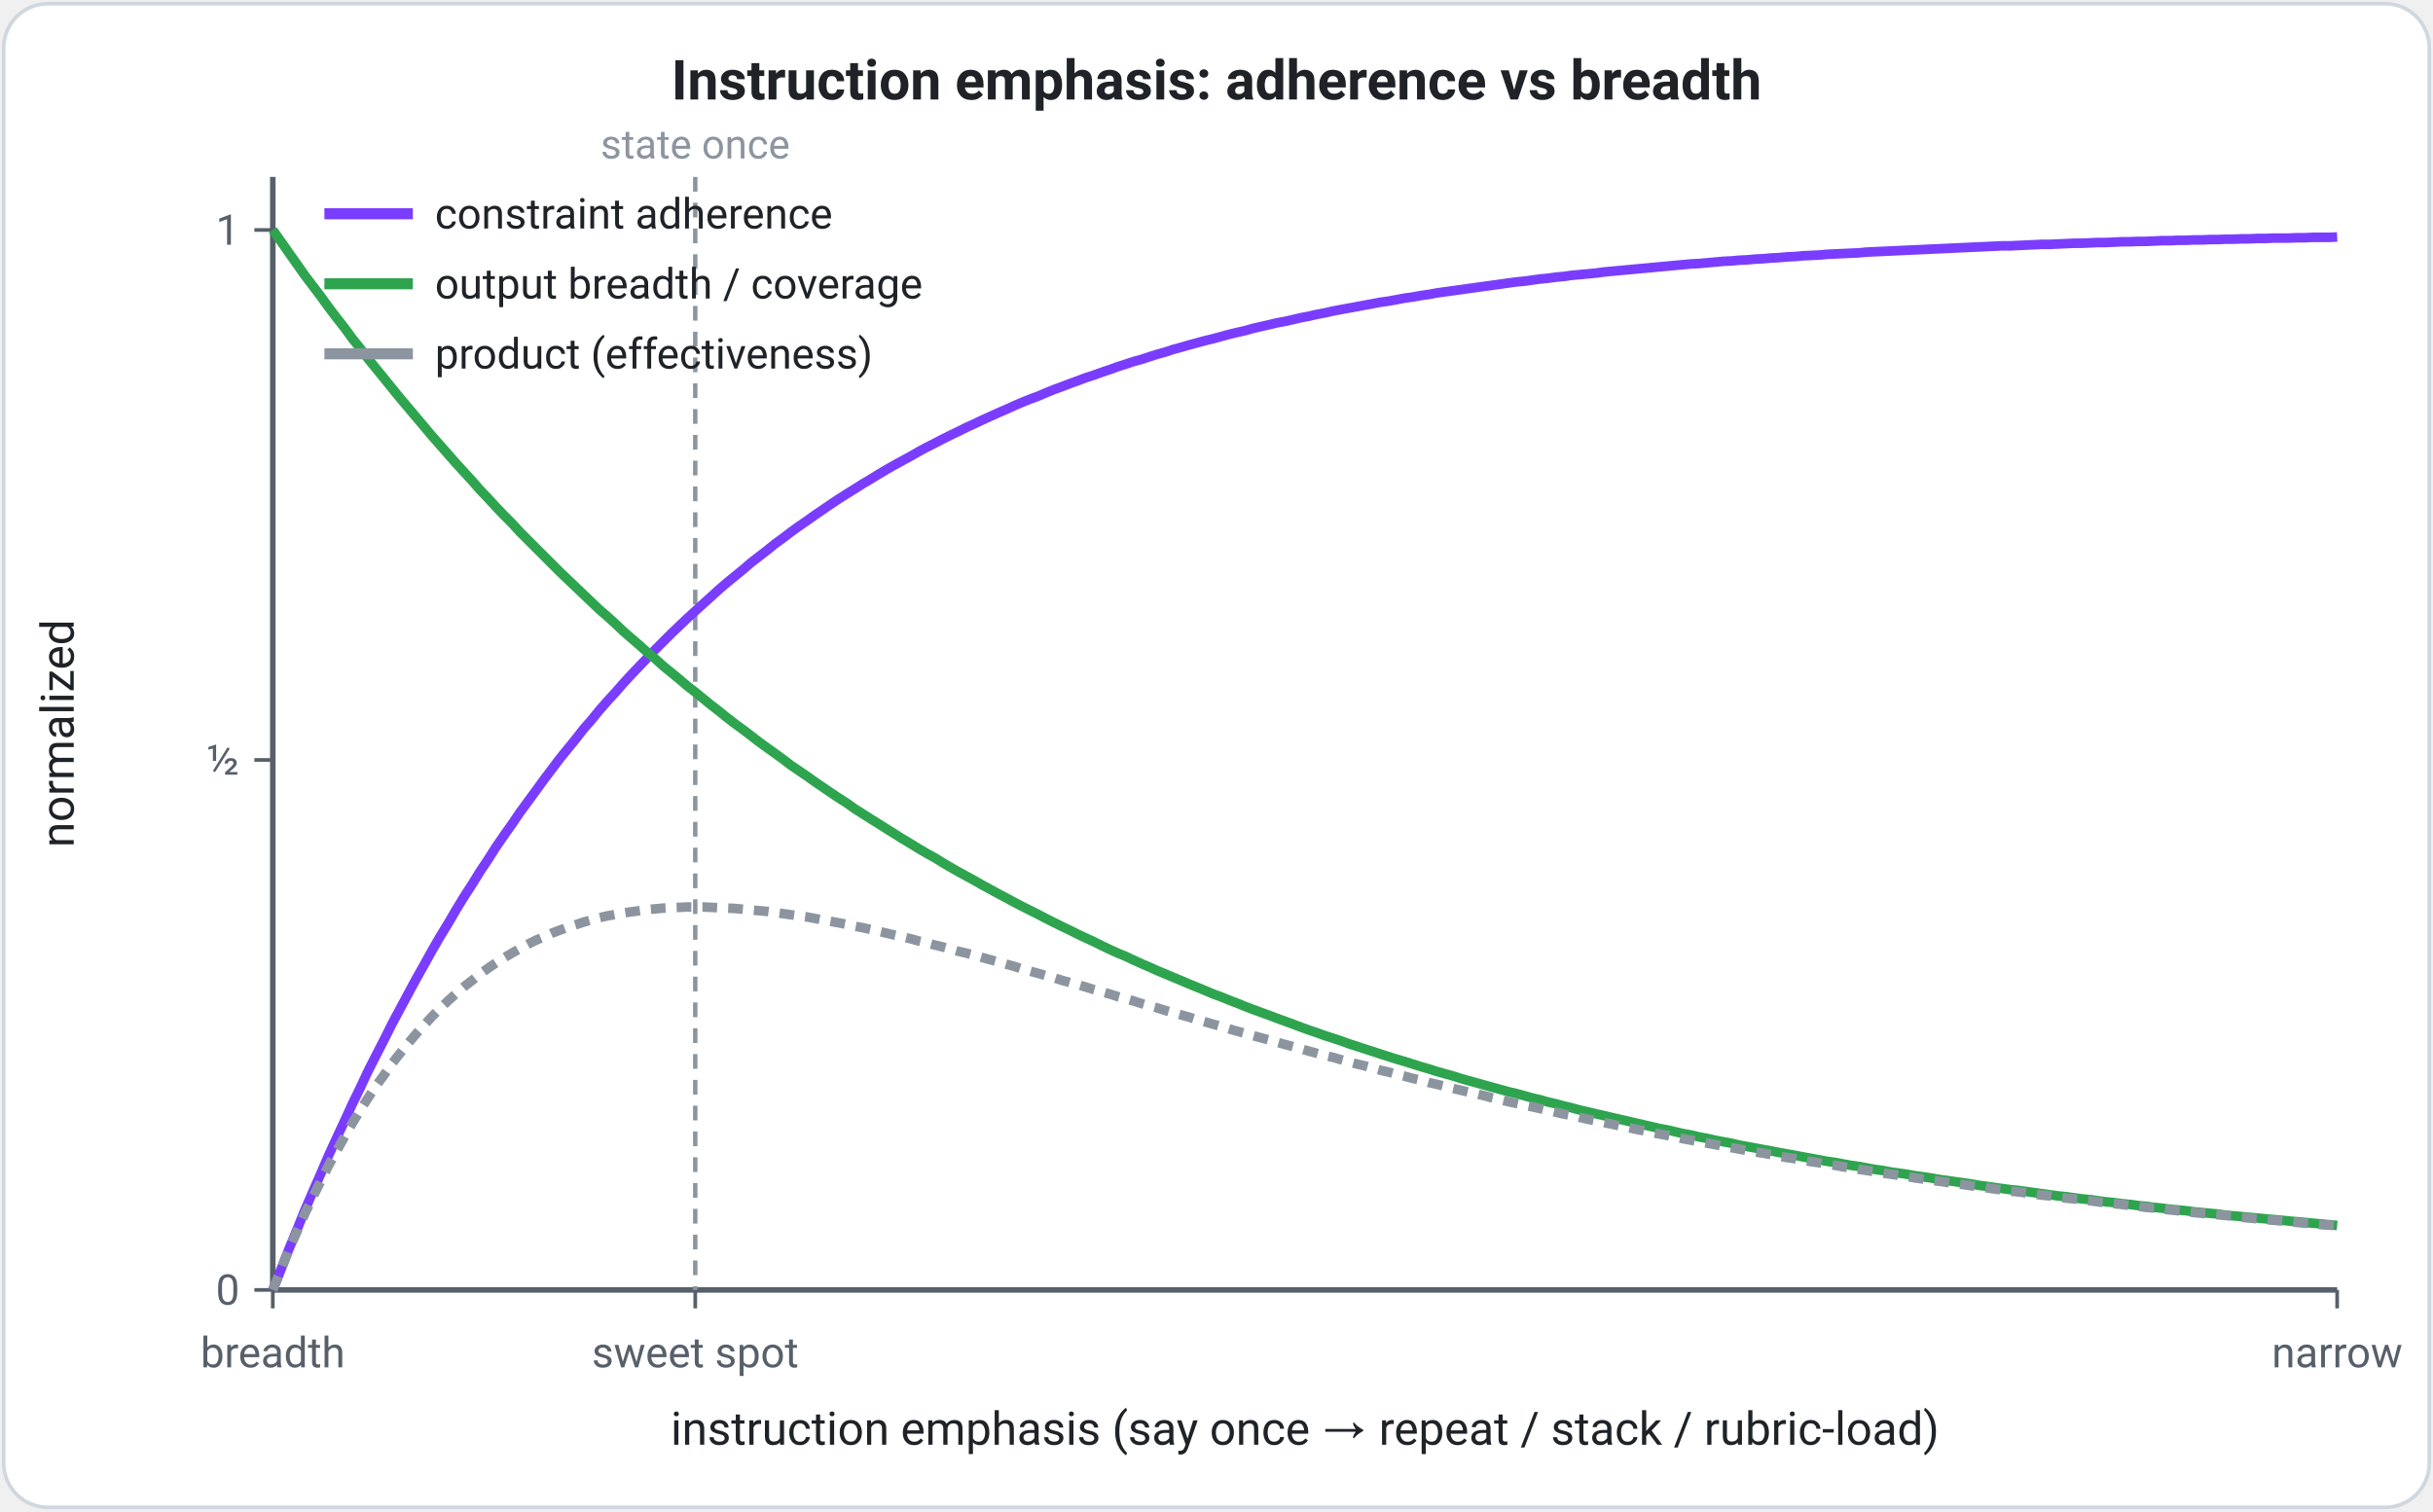
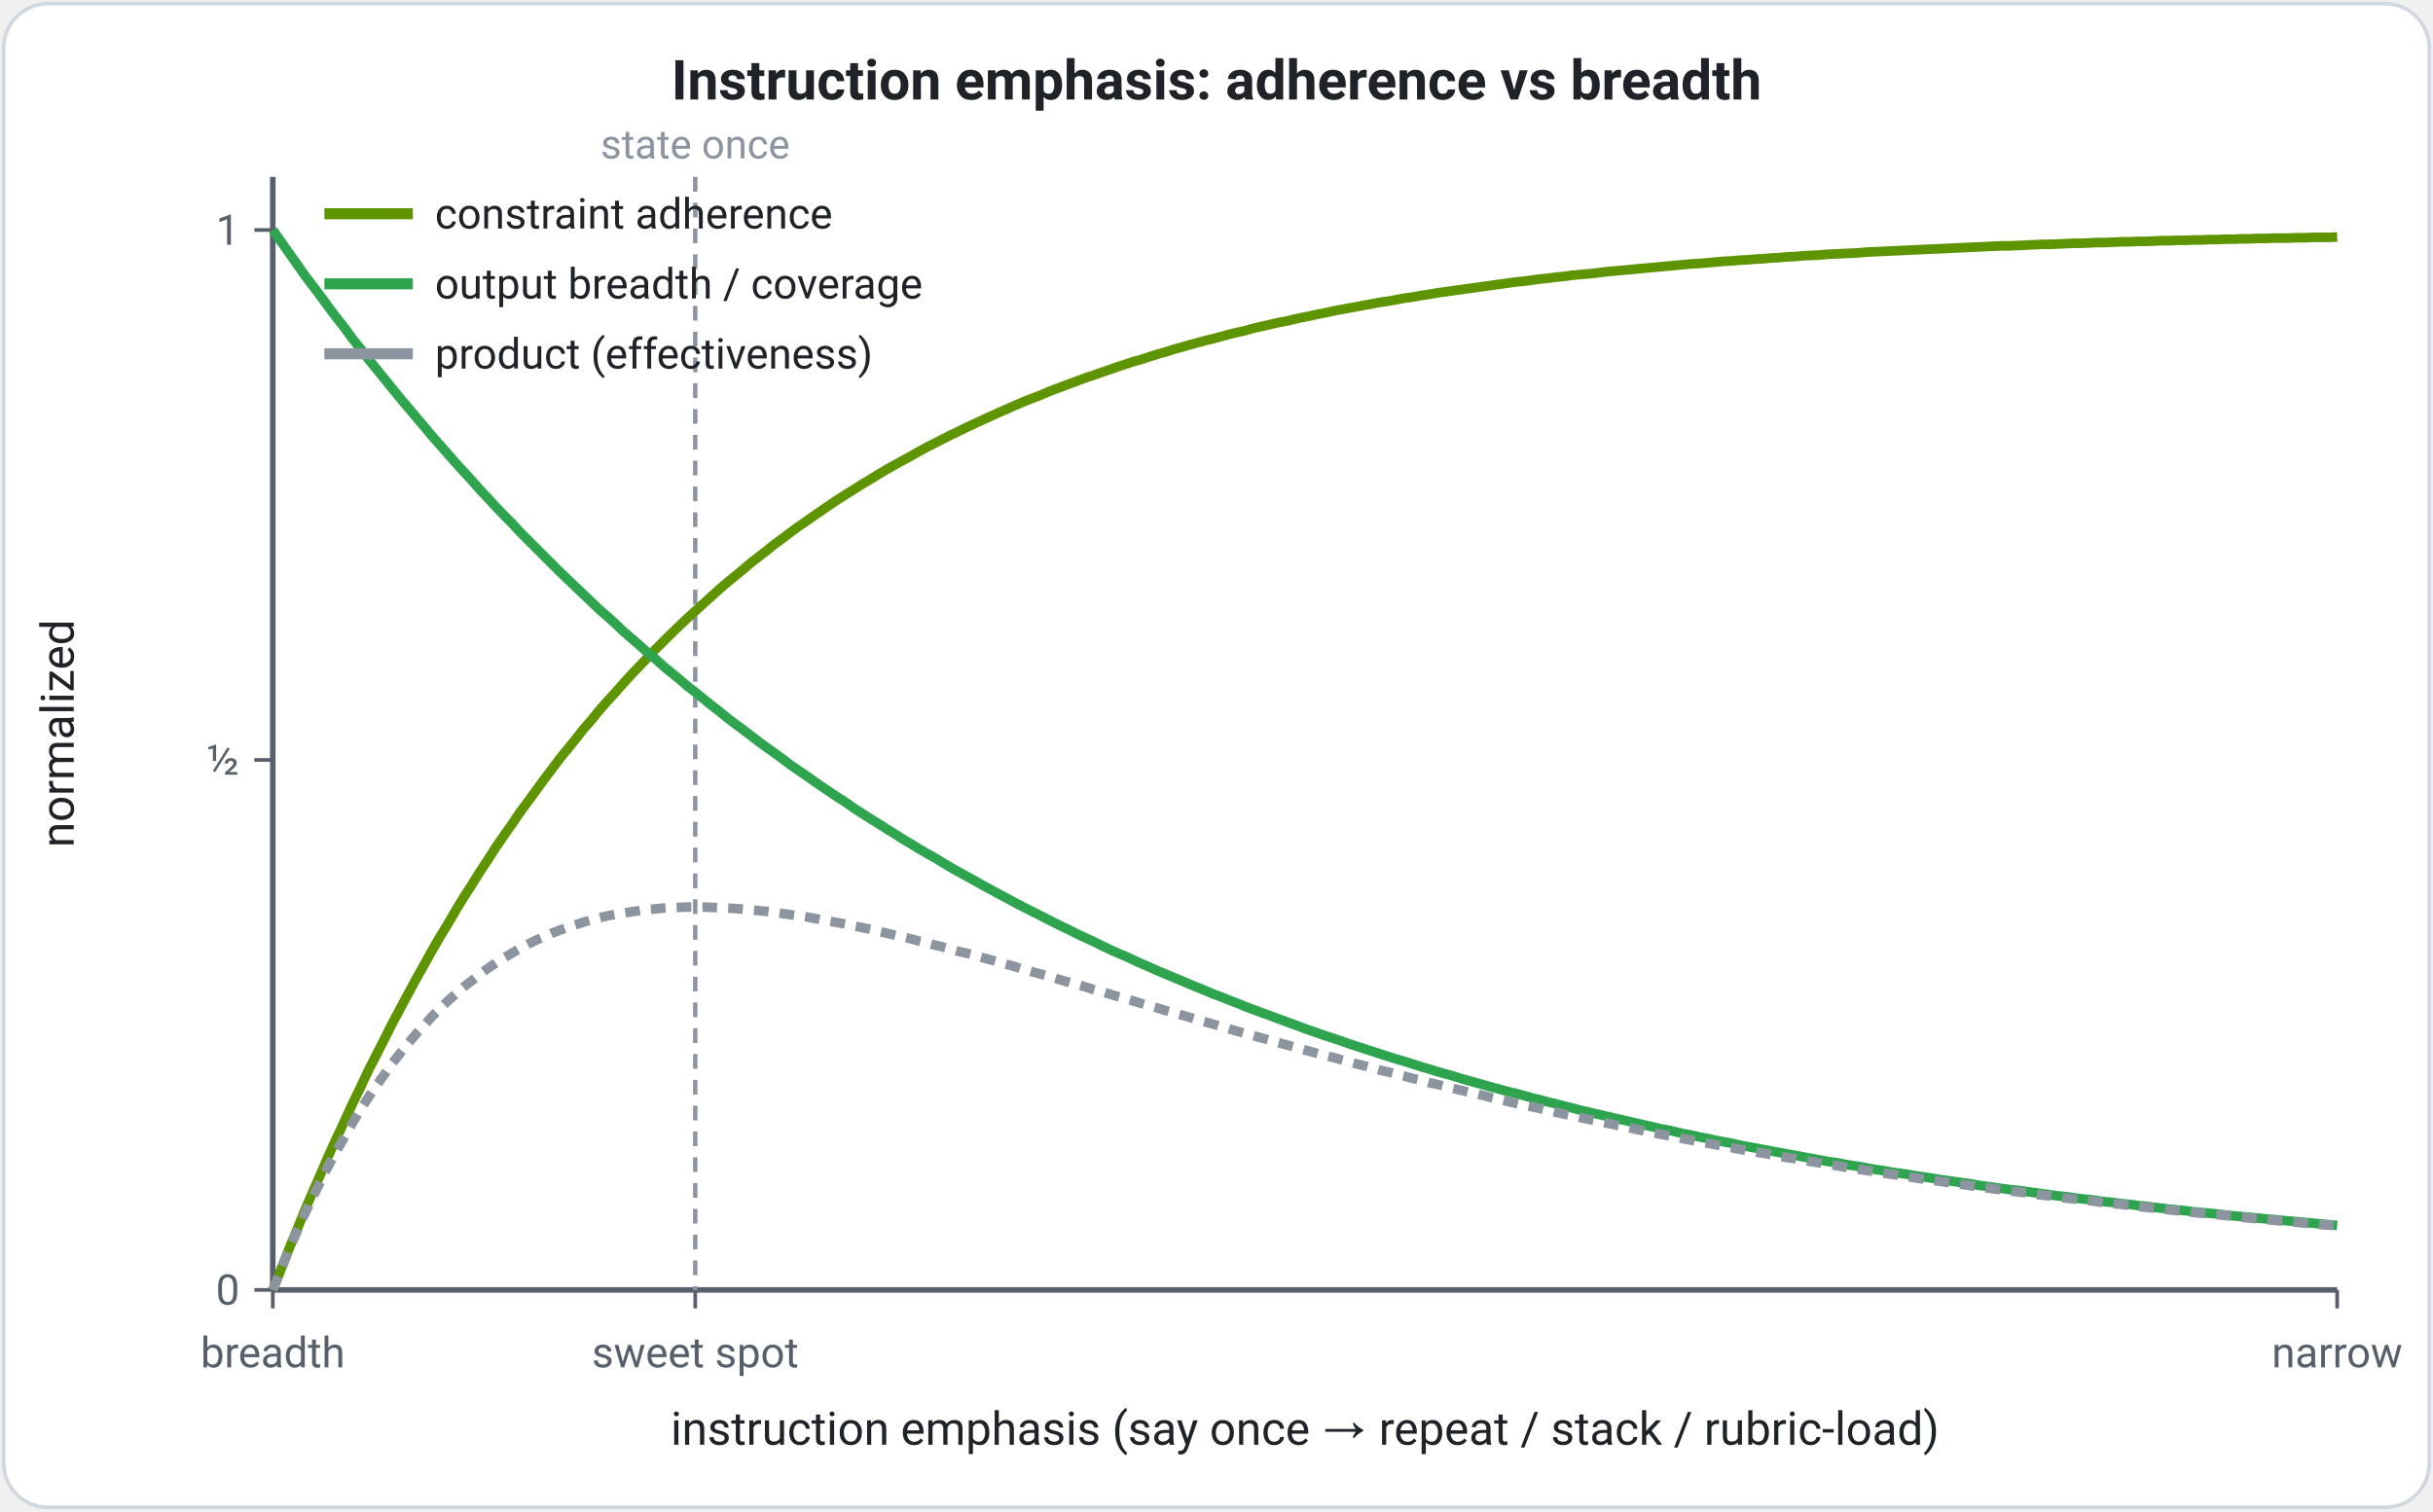
<svg xmlns="http://www.w3.org/2000/svg" viewBox="0 0 660 410" width="660" height="410" font-family="-apple-system,BlinkMacSystemFont,Segoe UI,Roboto,Helvetica,Arial,sans-serif">
  <rect x="1" y="1" width="658" height="408" rx="12" fill="#ffffff" stroke="#d0d7de" />
  <text x="330.0" y="27" text-anchor="middle" font-size="15" font-weight="700" fill="#1f2328">Instruction emphasis: adherence vs breadth</text>
  <line x1="74" y1="48" x2="74" y2="350" stroke="#57606a" stroke-width="1.5" />
  <line x1="74" y1="350" x2="634" y2="350" stroke="#57606a" stroke-width="1.5" />
  <line x1="74.0" y1="350" x2="74.0" y2="355" stroke="#57606a" />
  <text x="74.0" y="371" text-anchor="middle" font-size="11.5" fill="#57606a">breadth</text>
  <line x1="188.6" y1="350" x2="188.6" y2="355" stroke="#57606a" />
  <text x="188.6" y="371" text-anchor="middle" font-size="11.5" fill="#57606a">sweet spot</text>
  <line x1="634.0" y1="350" x2="634.0" y2="355" stroke="#57606a" />
  <text x="634.0" y="371" text-anchor="middle" font-size="11.5" fill="#57606a">narrow</text>
  <line x1="69" y1="350.0" x2="74" y2="350.0" stroke="#57606a" />
  <text x="65" y="354.0" text-anchor="end" font-size="11.5" fill="#57606a">0</text>
  <line x1="69" y1="206.2" x2="74" y2="206.2" stroke="#57606a" />
  <text x="65" y="210.2" text-anchor="end" font-size="11.5" fill="#57606a">½</text>
  <line x1="69" y1="62.4" x2="74" y2="62.4" stroke="#57606a" />
  <text x="65" y="66.4" text-anchor="end" font-size="11.5" fill="#57606a">1</text>
  <line x1="188.6" y1="48" x2="188.6" y2="350" stroke="#8c959f" stroke-width="1.2" stroke-dasharray="4 3" />
  <text x="188.6" y="43" text-anchor="middle" font-size="11" fill="#8c959f">state once</text>
-   <polyline points="74.0,350.0 76.2,344.5 78.3,339.1 80.5,333.8 82.6,328.6 84.8,323.5 87.0,318.5 89.1,313.6 91.3,308.8 93.5,304.1 95.6,299.5 97.8,295.0 99.9,290.5 102.1,286.2 104.3,281.9 106.4,277.7 108.6,273.6 110.8,269.5 112.9,265.6 115.1,261.7 117.2,257.9 119.4,254.1 121.6,250.5 123.7,246.9 125.9,243.3 128.1,239.9 130.2,236.5 132.4,233.2 134.5,229.9 136.7,226.7 138.9,223.6 141.0,220.5 143.2,217.5 145.4,214.5 147.5,211.6 149.7,208.7 151.8,205.9 154.0,203.2 156.2,200.5 158.3,197.8 160.5,195.3 162.6,192.7 164.8,190.2 167.0,187.8 169.1,185.4 171.3,183.0 173.5,180.7 175.6,178.5 177.8,176.2 179.9,174.1 182.1,171.9 184.3,169.8 186.4,167.8 188.6,165.8 190.8,163.8 192.9,161.9 195.1,159.9 197.2,158.1 199.4,156.3 201.6,154.5 203.7,152.7 205.9,151.0 208.1,149.3 210.2,147.6 212.4,146.0 214.5,144.4 216.7,142.8 218.9,141.3 221.0,139.8 223.2,138.3 225.4,136.8 227.5,135.4 229.7,134.0 231.8,132.7 234.0,131.3 236.2,130.0 238.3,128.7 240.5,127.4 242.6,126.2 244.8,125.0 247.0,123.8 249.1,122.6 251.3,121.4 253.5,120.3 255.6,119.2 257.8,118.1 259.9,117.1 262.1,116.0 264.3,115.0 266.4,114.0 268.6,113.0 270.8,112.0 272.9,111.1 275.1,110.1 277.2,109.2 279.4,108.3 281.6,107.5 283.7,106.6 285.9,105.7 288.1,104.9 290.2,104.1 292.4,103.3 294.5,102.5 296.7,101.8 298.9,101.0 301.0,100.3 303.2,99.5 305.4,98.8 307.5,98.1 309.7,97.5 311.8,96.8 314.0,96.1 316.2,95.5 318.3,94.8 320.5,94.2 322.6,93.6 324.8,93.0 327.0,92.4 329.1,91.9 331.3,91.3 333.5,90.7 335.6,90.2 337.8,89.7 339.9,89.1 342.1,88.6 344.3,88.1 346.4,87.6 348.6,87.2 350.8,86.7 352.9,86.2 355.1,85.8 357.2,85.3 359.4,84.9 361.6,84.4 363.7,84.0 365.9,83.6 368.1,83.2 370.2,82.8 372.4,82.4 374.5,82.0 376.7,81.7 378.9,81.3 381.0,80.9 383.2,80.6 385.4,80.2 387.5,79.9 389.7,79.5 391.8,79.2 394.0,78.9 396.2,78.6 398.3,78.3 400.5,78.0 402.6,77.7 404.8,77.4 407.0,77.1 409.1,76.8 411.3,76.5 413.5,76.3 415.6,76.0 417.8,75.7 419.9,75.5 422.1,75.2 424.3,75.0 426.4,74.7 428.6,74.5 430.8,74.3 432.9,74.1 435.1,73.8 437.2,73.6 439.4,73.4 441.6,73.2 443.7,73.0 445.9,72.8 448.1,72.6 450.2,72.4 452.4,72.2 454.5,72.0 456.7,71.8 458.9,71.6 461.0,71.5 463.2,71.3 465.4,71.1 467.5,70.9 469.7,70.8 471.8,70.6 474.0,70.5 476.2,70.3 478.3,70.2 480.5,70.0 482.6,69.9 484.8,69.7 487.0,69.6 489.1,69.4 491.3,69.3 493.5,69.2 495.6,69.0 497.8,68.9 499.9,68.8 502.1,68.7 504.3,68.6 506.4,68.4 508.6,68.3 510.8,68.2 512.9,68.1 515.1,68.0 517.2,67.9 519.4,67.8 521.6,67.7 523.7,67.6 525.9,67.5 528.1,67.4 530.2,67.3 532.4,67.2 534.5,67.1 536.7,67.0 538.9,66.9 541.0,66.8 543.2,66.7 545.4,66.7 547.5,66.6 549.7,66.5 551.8,66.4 554.0,66.3 556.2,66.3 558.3,66.2 560.5,66.1 562.6,66.0 564.8,66.0 567.0,65.9 569.1,65.8 571.3,65.8 573.5,65.7 575.6,65.6 577.8,65.6 579.9,65.5 582.1,65.5 584.3,65.4 586.4,65.3 588.6,65.3 590.8,65.2 592.9,65.2 595.1,65.1 597.2,65.1 599.4,65.0 601.6,65.0 603.7,64.9 605.9,64.9 608.1,64.8 610.2,64.8 612.4,64.7 614.5,64.7 616.7,64.6 618.9,64.6 621.0,64.6 623.2,64.5 625.4,64.5 627.5,64.4 629.7,64.4 631.8,64.4 634.0,64.3" fill="none" stroke="#7a3dff" stroke-width="2.6" />
+   <polyline points="74.0,350.0 76.2,344.5 78.3,339.1 80.5,333.8 82.6,328.6 84.8,323.5 87.0,318.5 89.1,313.6 91.3,308.8 93.5,304.1 95.6,299.5 97.8,295.0 99.9,290.5 102.1,286.2 104.3,281.9 106.4,277.7 108.6,273.6 110.8,269.5 112.9,265.6 115.1,261.7 117.2,257.9 119.4,254.1 121.6,250.5 123.7,246.9 125.9,243.3 128.1,239.9 130.2,236.5 132.4,233.2 134.5,229.9 136.7,226.7 138.9,223.6 141.0,220.5 143.2,217.5 145.4,214.5 147.5,211.6 149.7,208.7 151.8,205.9 154.0,203.2 156.2,200.5 158.3,197.8 160.5,195.3 162.6,192.7 164.8,190.2 167.0,187.8 169.1,185.4 171.3,183.0 173.5,180.7 175.6,178.5 177.8,176.2 179.9,174.1 182.1,171.9 184.3,169.8 186.4,167.8 188.6,165.8 190.8,163.8 192.9,161.9 195.1,159.9 197.2,158.1 199.4,156.3 201.6,154.5 203.7,152.7 205.9,151.0 208.1,149.3 210.2,147.6 212.4,146.0 214.5,144.4 216.7,142.8 218.9,141.3 221.0,139.8 223.2,138.3 225.4,136.8 227.5,135.4 229.7,134.0 231.8,132.7 234.0,131.3 236.2,130.0 238.3,128.7 240.5,127.4 242.6,126.2 244.8,125.0 247.0,123.8 249.1,122.6 251.3,121.4 253.5,120.3 255.6,119.2 257.8,118.1 259.9,117.1 262.1,116.0 264.3,115.0 266.4,114.0 268.6,113.0 270.8,112.0 272.9,111.1 275.1,110.1 277.2,109.2 279.4,108.3 281.6,107.5 283.7,106.6 285.9,105.7 288.1,104.9 290.2,104.1 292.4,103.3 294.5,102.5 296.7,101.8 298.9,101.0 301.0,100.3 303.2,99.5 305.4,98.8 307.5,98.1 309.7,97.5 311.8,96.8 314.0,96.1 316.2,95.5 318.3,94.8 320.5,94.2 322.6,93.6 324.8,93.0 327.0,92.4 329.1,91.9 331.3,91.3 333.5,90.7 335.6,90.2 337.8,89.7 339.9,89.1 342.1,88.6 344.3,88.1 346.4,87.6 348.6,87.2 350.8,86.7 352.9,86.2 355.1,85.8 357.2,85.3 359.4,84.9 361.6,84.4 363.7,84.0 365.9,83.6 368.1,83.2 370.2,82.8 372.4,82.4 374.5,82.0 376.7,81.7 378.9,81.3 381.0,80.9 383.2,80.6 385.4,80.2 387.5,79.9 389.7,79.5 391.8,79.2 394.0,78.9 396.2,78.6 398.3,78.3 400.5,78.0 402.6,77.7 404.8,77.4 407.0,77.1 409.1,76.8 411.3,76.5 413.5,76.3 415.6,76.0 417.8,75.7 419.9,75.5 422.1,75.2 424.3,75.0 426.4,74.7 428.6,74.5 430.8,74.3 432.9,74.1 435.1,73.8 437.2,73.6 439.4,73.4 441.6,73.2 443.7,73.0 445.9,72.8 448.1,72.6 450.2,72.4 452.4,72.2 454.5,72.0 456.7,71.8 458.9,71.6 461.0,71.5 463.2,71.3 465.4,71.1 467.5,70.9 469.7,70.8 471.8,70.6 474.0,70.5 476.2,70.3 478.3,70.2 480.5,70.0 482.6,69.9 484.8,69.7 487.0,69.6 489.1,69.4 491.3,69.3 493.5,69.2 495.6,69.0 497.8,68.9 499.9,68.8 502.1,68.7 504.3,68.6 506.4,68.4 508.6,68.3 510.8,68.2 512.9,68.1 515.1,68.0 517.2,67.9 519.4,67.8 521.6,67.7 523.7,67.6 525.9,67.5 528.1,67.4 530.2,67.3 532.4,67.2 534.5,67.1 536.7,67.0 538.9,66.9 541.0,66.8 543.2,66.7 545.4,66.7 547.5,66.6 549.7,66.5 551.8,66.4 554.0,66.3 556.2,66.3 558.3,66.2 560.5,66.1 562.6,66.0 564.8,66.0 567.0,65.9 569.1,65.8 571.3,65.8 573.5,65.7 575.6,65.6 577.8,65.6 579.9,65.5 582.1,65.5 584.3,65.4 586.4,65.3 588.6,65.3 590.8,65.2 592.9,65.2 595.1,65.1 597.2,65.1 599.4,65.0 601.6,65.0 603.7,64.9 605.9,64.9 608.1,64.8 610.2,64.8 612.4,64.7 614.5,64.7 616.7,64.6 618.9,64.6 621.0,64.6 623.2,64.5 625.4,64.5 627.5,64.4 629.7,64.4 631.8,64.4 634.0,64.3" fill="none" stroke="#5e9400" stroke-width="2.6" />
  <polyline points="74.0,62.4 76.2,65.5 78.3,68.5 80.5,71.6 82.6,74.6 84.8,77.5 87.0,80.4 89.1,83.3 91.3,86.2 93.5,89.0 95.6,91.9 97.8,94.6 99.9,97.4 102.1,100.1 104.3,102.8 106.4,105.4 108.6,108.1 110.8,110.7 112.9,113.2 115.1,115.8 117.2,118.3 119.4,120.8 121.6,123.3 123.7,125.7 125.9,128.1 128.1,130.5 130.2,132.9 132.4,135.2 134.5,137.5 136.7,139.8 138.9,142.0 141.0,144.3 143.2,146.5 145.4,148.7 147.5,150.8 149.7,153.0 151.8,155.1 154.0,157.2 156.2,159.3 158.3,161.3 160.5,163.4 162.6,165.4 164.8,167.3 167.0,169.3 169.1,171.3 171.3,173.2 173.5,175.1 175.6,177.0 177.8,178.8 179.9,180.7 182.1,182.5 184.3,184.3 186.4,186.1 188.6,187.8 190.8,189.6 192.9,191.3 195.1,193.0 197.2,194.7 199.4,196.4 201.6,198.0 203.7,199.6 205.9,201.3 208.1,202.9 210.2,204.4 212.4,206.0 214.5,207.6 216.7,209.1 218.9,210.6 221.0,212.1 223.2,213.6 225.4,215.1 227.5,216.5 229.7,217.9 231.8,219.4 234.0,220.8 236.2,222.2 238.3,223.5 240.5,224.9 242.6,226.2 244.8,227.6 247.0,228.9 249.1,230.2 251.3,231.5 253.5,232.7 255.6,234.0 257.8,235.3 259.9,236.5 262.1,237.7 264.3,238.9 266.4,240.1 268.6,241.3 270.8,242.5 272.9,243.6 275.1,244.8 277.2,245.9 279.4,247.0 281.6,248.1 283.7,249.2 285.9,250.3 288.1,251.4 290.2,252.4 292.4,253.5 294.5,254.5 296.7,255.5 298.9,256.6 301.0,257.6 303.2,258.6 305.4,259.5 307.5,260.5 309.7,261.5 311.8,262.4 314.0,263.4 316.2,264.3 318.3,265.2 320.5,266.1 322.6,267.0 324.8,267.9 327.0,268.8 329.1,269.7 331.3,270.5 333.5,271.4 335.6,272.2 337.8,273.1 339.9,273.9 342.1,274.7 344.3,275.5 346.4,276.3 348.6,277.1 350.8,277.9 352.9,278.7 355.1,279.5 357.2,280.2 359.4,281.0 361.6,281.7 363.7,282.4 365.9,283.2 368.1,283.9 370.2,284.6 372.4,285.3 374.5,286.0 376.7,286.7 378.9,287.4 381.0,288.0 383.2,288.7 385.4,289.4 387.5,290.0 389.7,290.7 391.8,291.3 394.0,291.9 396.2,292.6 398.3,293.2 400.5,293.8 402.6,294.4 404.8,295.0 407.0,295.6 409.1,296.2 411.3,296.7 413.5,297.3 415.6,297.9 417.8,298.4 419.9,299.0 422.1,299.5 424.3,300.1 426.4,300.6 428.6,301.2 430.8,301.7 432.9,302.2 435.1,302.7 437.2,303.2 439.4,303.7 441.6,304.2 443.7,304.7 445.9,305.2 448.1,305.7 450.2,306.2 452.4,306.6 454.5,307.1 456.7,307.6 458.9,308.0 461.0,308.5 463.2,308.9 465.4,309.4 467.5,309.8 469.7,310.2 471.8,310.7 474.0,311.1 476.2,311.5 478.3,311.9 480.5,312.3 482.6,312.7 484.8,313.1 487.0,313.5 489.1,313.9 491.3,314.3 493.5,314.7 495.6,315.1 497.8,315.4 499.9,315.8 502.1,316.2 504.3,316.5 506.4,316.9 508.6,317.3 510.8,317.6 512.9,318.0 515.1,318.3 517.2,318.6 519.4,319.0 521.6,319.3 523.7,319.6 525.9,320.0 528.1,320.3 530.2,320.6 532.4,320.9 534.5,321.2 536.7,321.6 538.9,321.9 541.0,322.2 543.2,322.5 545.4,322.8 547.5,323.0 549.7,323.3 551.8,323.6 554.0,323.9 556.2,324.2 558.3,324.5 560.5,324.7 562.6,325.0 564.8,325.3 567.0,325.5 569.1,325.8 571.3,326.1 573.5,326.3 575.6,326.6 577.8,326.8 579.9,327.1 582.1,327.3 584.3,327.6 586.4,327.8 588.6,328.1 590.8,328.3 592.9,328.5 595.1,328.8 597.2,329.0 599.4,329.2 601.6,329.4 603.7,329.7 605.9,329.9 608.1,330.1 610.2,330.3 612.4,330.5 614.5,330.7 616.7,330.9 618.9,331.1 621.0,331.3 623.2,331.5 625.4,331.7 627.5,331.9 629.7,332.1 631.8,332.3 634.0,332.5" fill="none" stroke="#2ea44f" stroke-width="2.6" />
  <polyline points="74.0,350.0 76.2,344.6 78.3,339.3 80.5,334.3 82.6,329.5 84.8,324.9 87.0,320.5 89.1,316.3 91.3,312.3 93.5,308.4 95.6,304.7 97.8,301.1 99.9,297.8 102.1,294.5 104.3,291.5 106.4,288.5 108.6,285.7 110.8,283.0 112.9,280.5 115.1,278.1 117.2,275.8 119.4,273.6 121.6,271.5 123.7,269.6 125.9,267.7 128.1,266.0 130.2,264.3 132.4,262.7 134.5,261.3 136.7,259.9 138.9,258.6 141.0,257.4 143.2,256.2 145.4,255.1 147.5,254.2 149.7,253.2 151.8,252.4 154.0,251.6 156.2,250.9 158.3,250.2 160.5,249.6 162.6,249.0 164.8,248.5 167.0,248.1 169.1,247.7 171.3,247.4 173.5,247.1 175.6,246.8 177.8,246.6 179.9,246.4 182.1,246.3 184.3,246.2 186.4,246.1 188.6,246.1 190.8,246.1 192.9,246.2 195.1,246.3 197.2,246.4 199.4,246.5 201.6,246.7 203.7,246.9 205.9,247.1 208.1,247.3 210.2,247.6 212.4,247.9 214.5,248.2 216.7,248.5 218.9,248.8 221.0,249.2 223.2,249.6 225.4,250.0 227.5,250.4 229.7,250.8 231.8,251.3 234.0,251.7 236.2,252.2 238.3,252.7 240.5,253.2 242.6,253.7 244.8,254.2 247.0,254.7 249.1,255.3 251.3,255.8 253.5,256.4 255.6,256.9 257.8,257.5 259.9,258.1 262.1,258.6 264.3,259.2 266.4,259.8 268.6,260.4 270.8,261.0 272.9,261.6 275.1,262.2 277.2,262.9 279.4,263.5 281.6,264.1 283.7,264.7 285.9,265.3 288.1,266.0 290.2,266.6 292.4,267.2 294.5,267.8 296.7,268.5 298.9,269.1 301.0,269.7 303.2,270.4 305.4,271.0 307.5,271.6 309.7,272.3 311.8,272.9 314.0,273.5 316.2,274.2 318.3,274.8 320.5,275.4 322.6,276.0 324.8,276.7 327.0,277.3 329.1,277.9 331.3,278.5 333.5,279.2 335.6,279.8 337.8,280.4 339.9,281.0 342.1,281.6 344.3,282.2 346.4,282.8 348.6,283.4 350.8,284.0 352.9,284.6 355.1,285.2 357.2,285.8 359.4,286.4 361.6,286.9 363.7,287.5 365.9,288.1 368.1,288.7 370.2,289.2 372.4,289.8 374.5,290.4 376.7,290.9 378.9,291.5 381.0,292.0 383.2,292.6 385.4,293.1 387.5,293.7 389.7,294.2 391.8,294.7 394.0,295.3 396.2,295.8 398.3,296.3 400.5,296.8 402.6,297.3 404.8,297.9 407.0,298.4 409.1,298.9 411.3,299.4 413.5,299.9 415.6,300.3 417.8,300.8 419.9,301.3 422.1,301.8 424.3,302.3 426.4,302.7 428.6,303.2 430.8,303.7 432.9,304.1 435.1,304.6 437.2,305.0 439.4,305.5 441.6,305.9 443.7,306.4 445.9,306.8 448.1,307.3 450.2,307.7 452.4,308.1 454.5,308.5 456.7,309.0 458.9,309.4 461.0,309.8 463.2,310.2 465.4,310.6 467.5,311.0 469.7,311.4 471.8,311.8 474.0,312.2 476.2,312.6 478.3,312.9 480.5,313.3 482.6,313.7 484.8,314.1 487.0,314.4 489.1,314.8 491.3,315.2 493.5,315.5 495.6,315.9 497.8,316.2 499.9,316.6 502.1,316.9 504.3,317.3 506.4,317.6 508.6,317.9 510.8,318.3 512.9,318.6 515.1,318.9 517.2,319.2 519.4,319.6 521.6,319.9 523.7,320.2 525.9,320.5 528.1,320.8 530.2,321.1 532.4,321.4 534.5,321.7 536.7,322.0 538.9,322.3 541.0,322.6 543.2,322.9 545.4,323.2 547.5,323.4 549.7,323.7 551.8,324.0 554.0,324.3 556.2,324.5 558.3,324.8 560.5,325.1 562.6,325.3 564.8,325.6 567.0,325.8 569.1,326.1 571.3,326.4 573.5,326.6 575.6,326.8 577.8,327.1 579.9,327.3 582.1,327.6 584.3,327.8 586.4,328.0 588.6,328.3 590.8,328.5 592.9,328.7 595.1,329.0 597.2,329.2 599.4,329.4 601.6,329.6 603.7,329.8 605.9,330.0 608.1,330.3 610.2,330.5 612.4,330.7 614.5,330.9 616.7,331.1 618.9,331.3 621.0,331.5 623.2,331.7 625.4,331.9 627.5,332.1 629.7,332.3 631.8,332.4 634.0,332.6" fill="none" stroke="#8c959f" stroke-width="2.6" stroke-dasharray="4 3" />
-   <line x1="88" y1="58" x2="112" y2="58" stroke="#7a3dff" stroke-width="3" />
+   <line x1="88" y1="58" x2="112" y2="58" stroke="#5e9400" stroke-width="3" />
  <text x="118" y="62" font-size="11.5" fill="#1f2328">constraint adherence</text>
  <line x1="88" y1="77" x2="112" y2="77" stroke="#2ea44f" stroke-width="3" />
  <text x="118" y="81" font-size="11.5" fill="#1f2328">output breadth / coverage</text>
  <line x1="88" y1="96" x2="112" y2="96" stroke="#8c959f" stroke-width="3" />
  <text x="118" y="100" font-size="11.5" fill="#1f2328">product (effectiveness)</text>
  <text x="354.0" y="392" text-anchor="middle" font-size="12.5" fill="#1f2328">instruction emphasis   (say once → repeat / stack / rubric-load)</text>
  <text transform="translate(20,199.0) rotate(-90)" text-anchor="middle" font-size="12.5" fill="#1f2328">normalized</text>
</svg>
